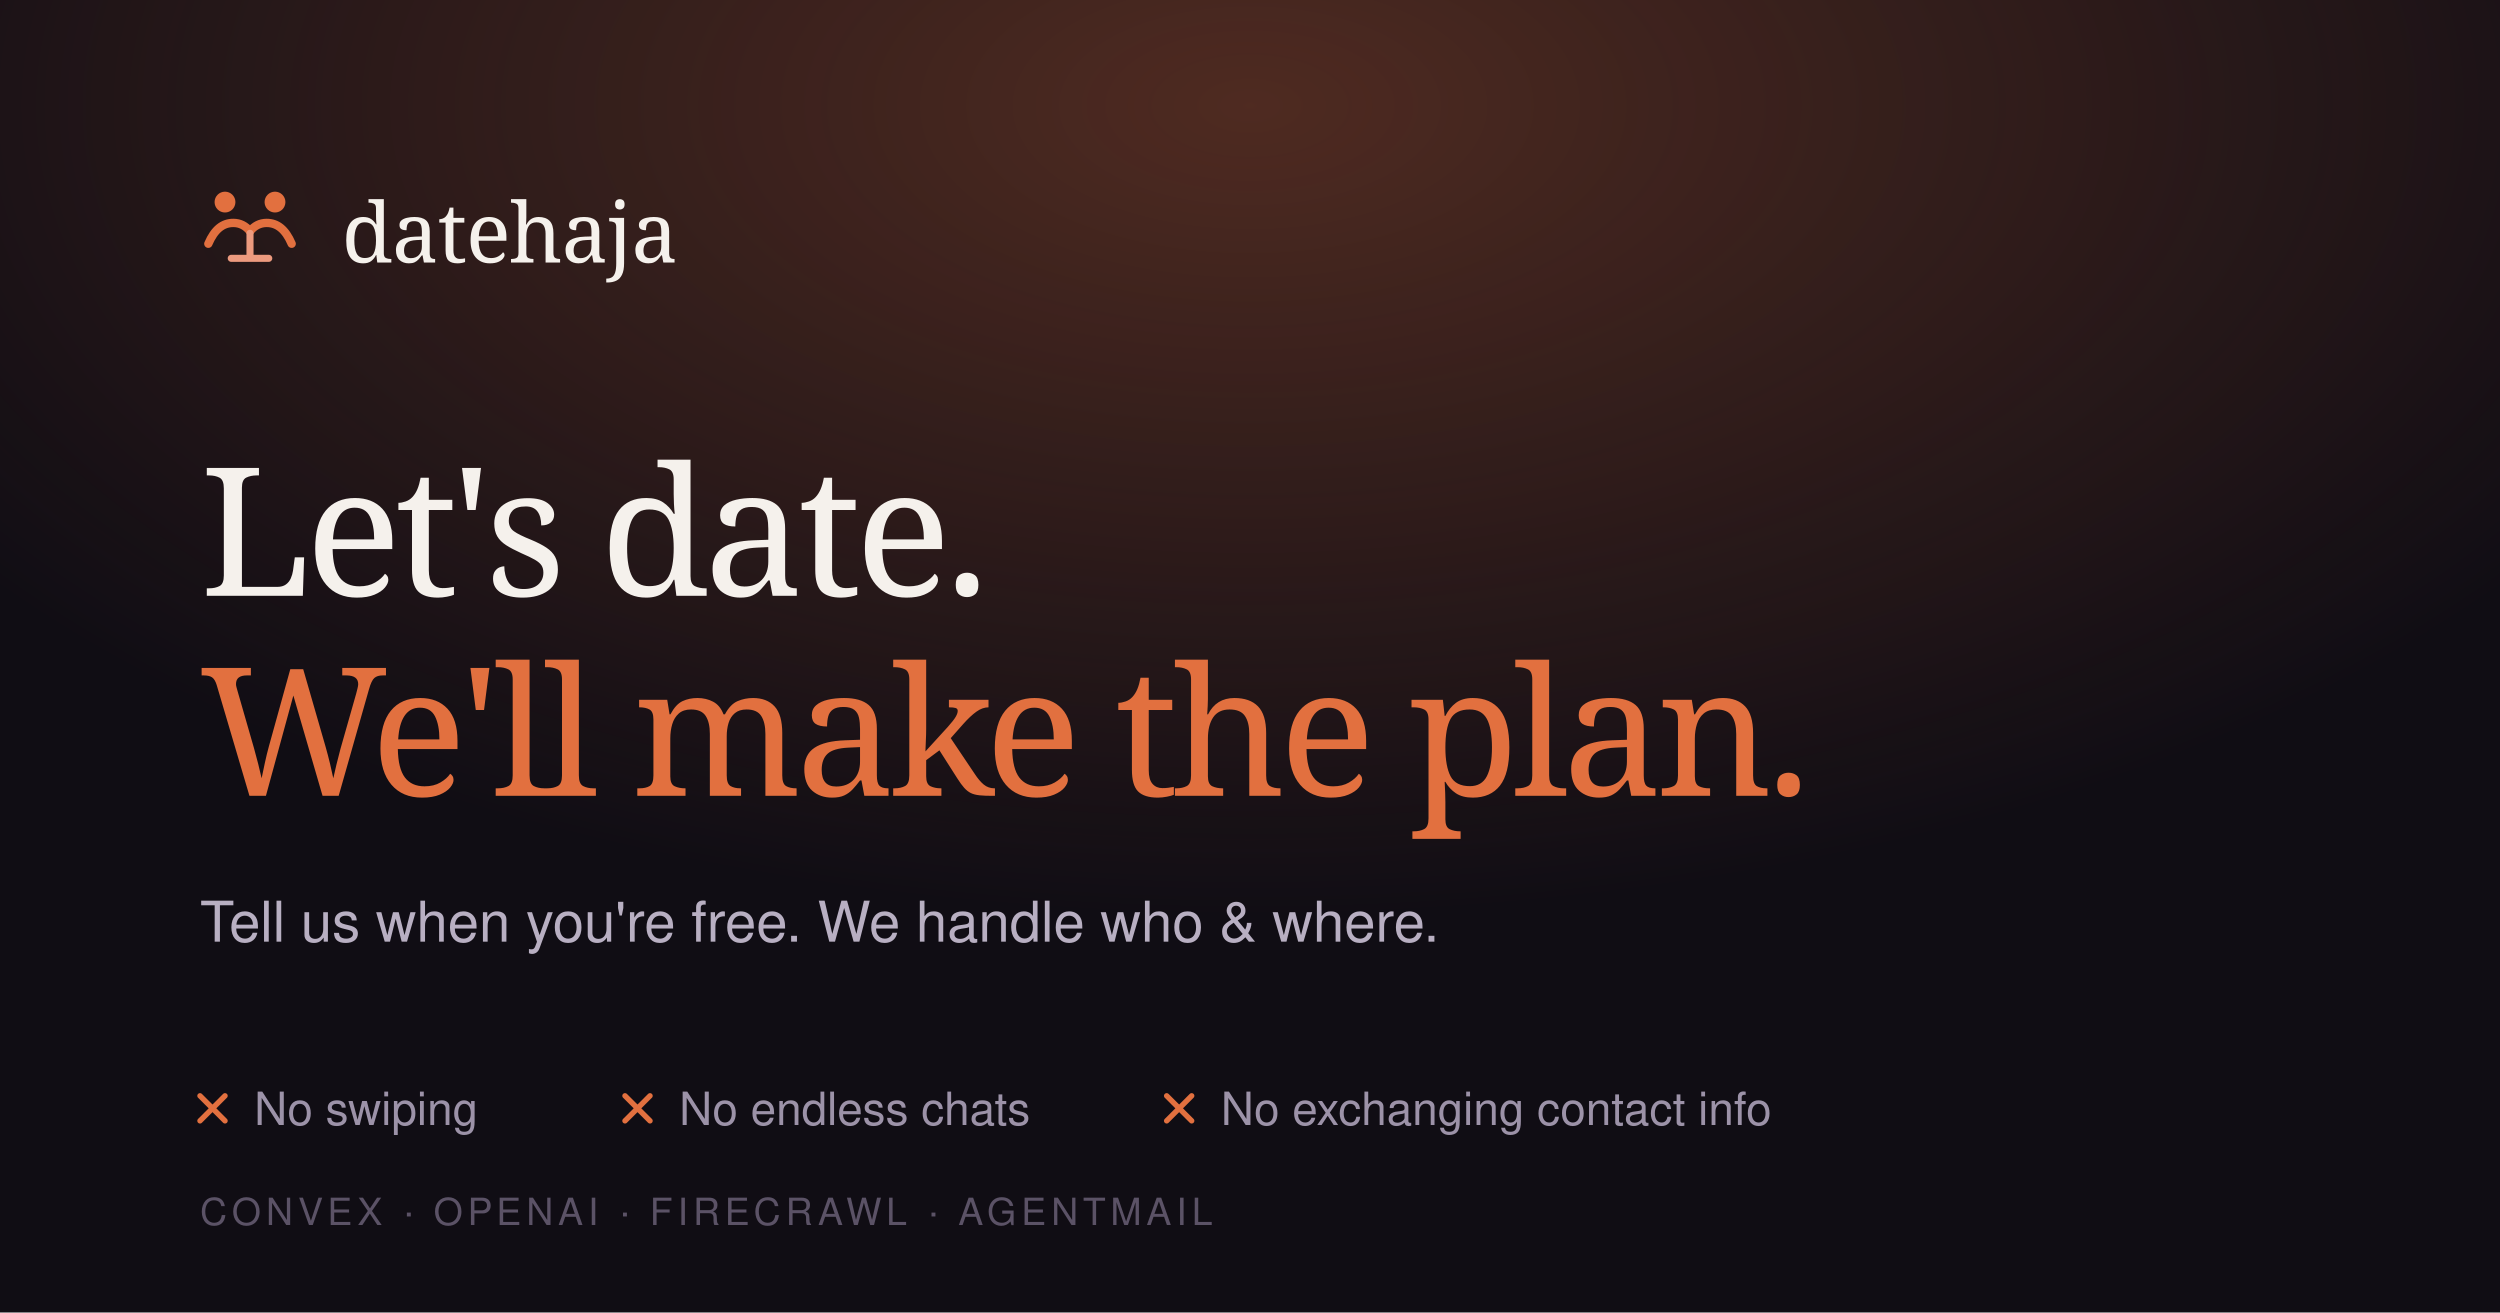
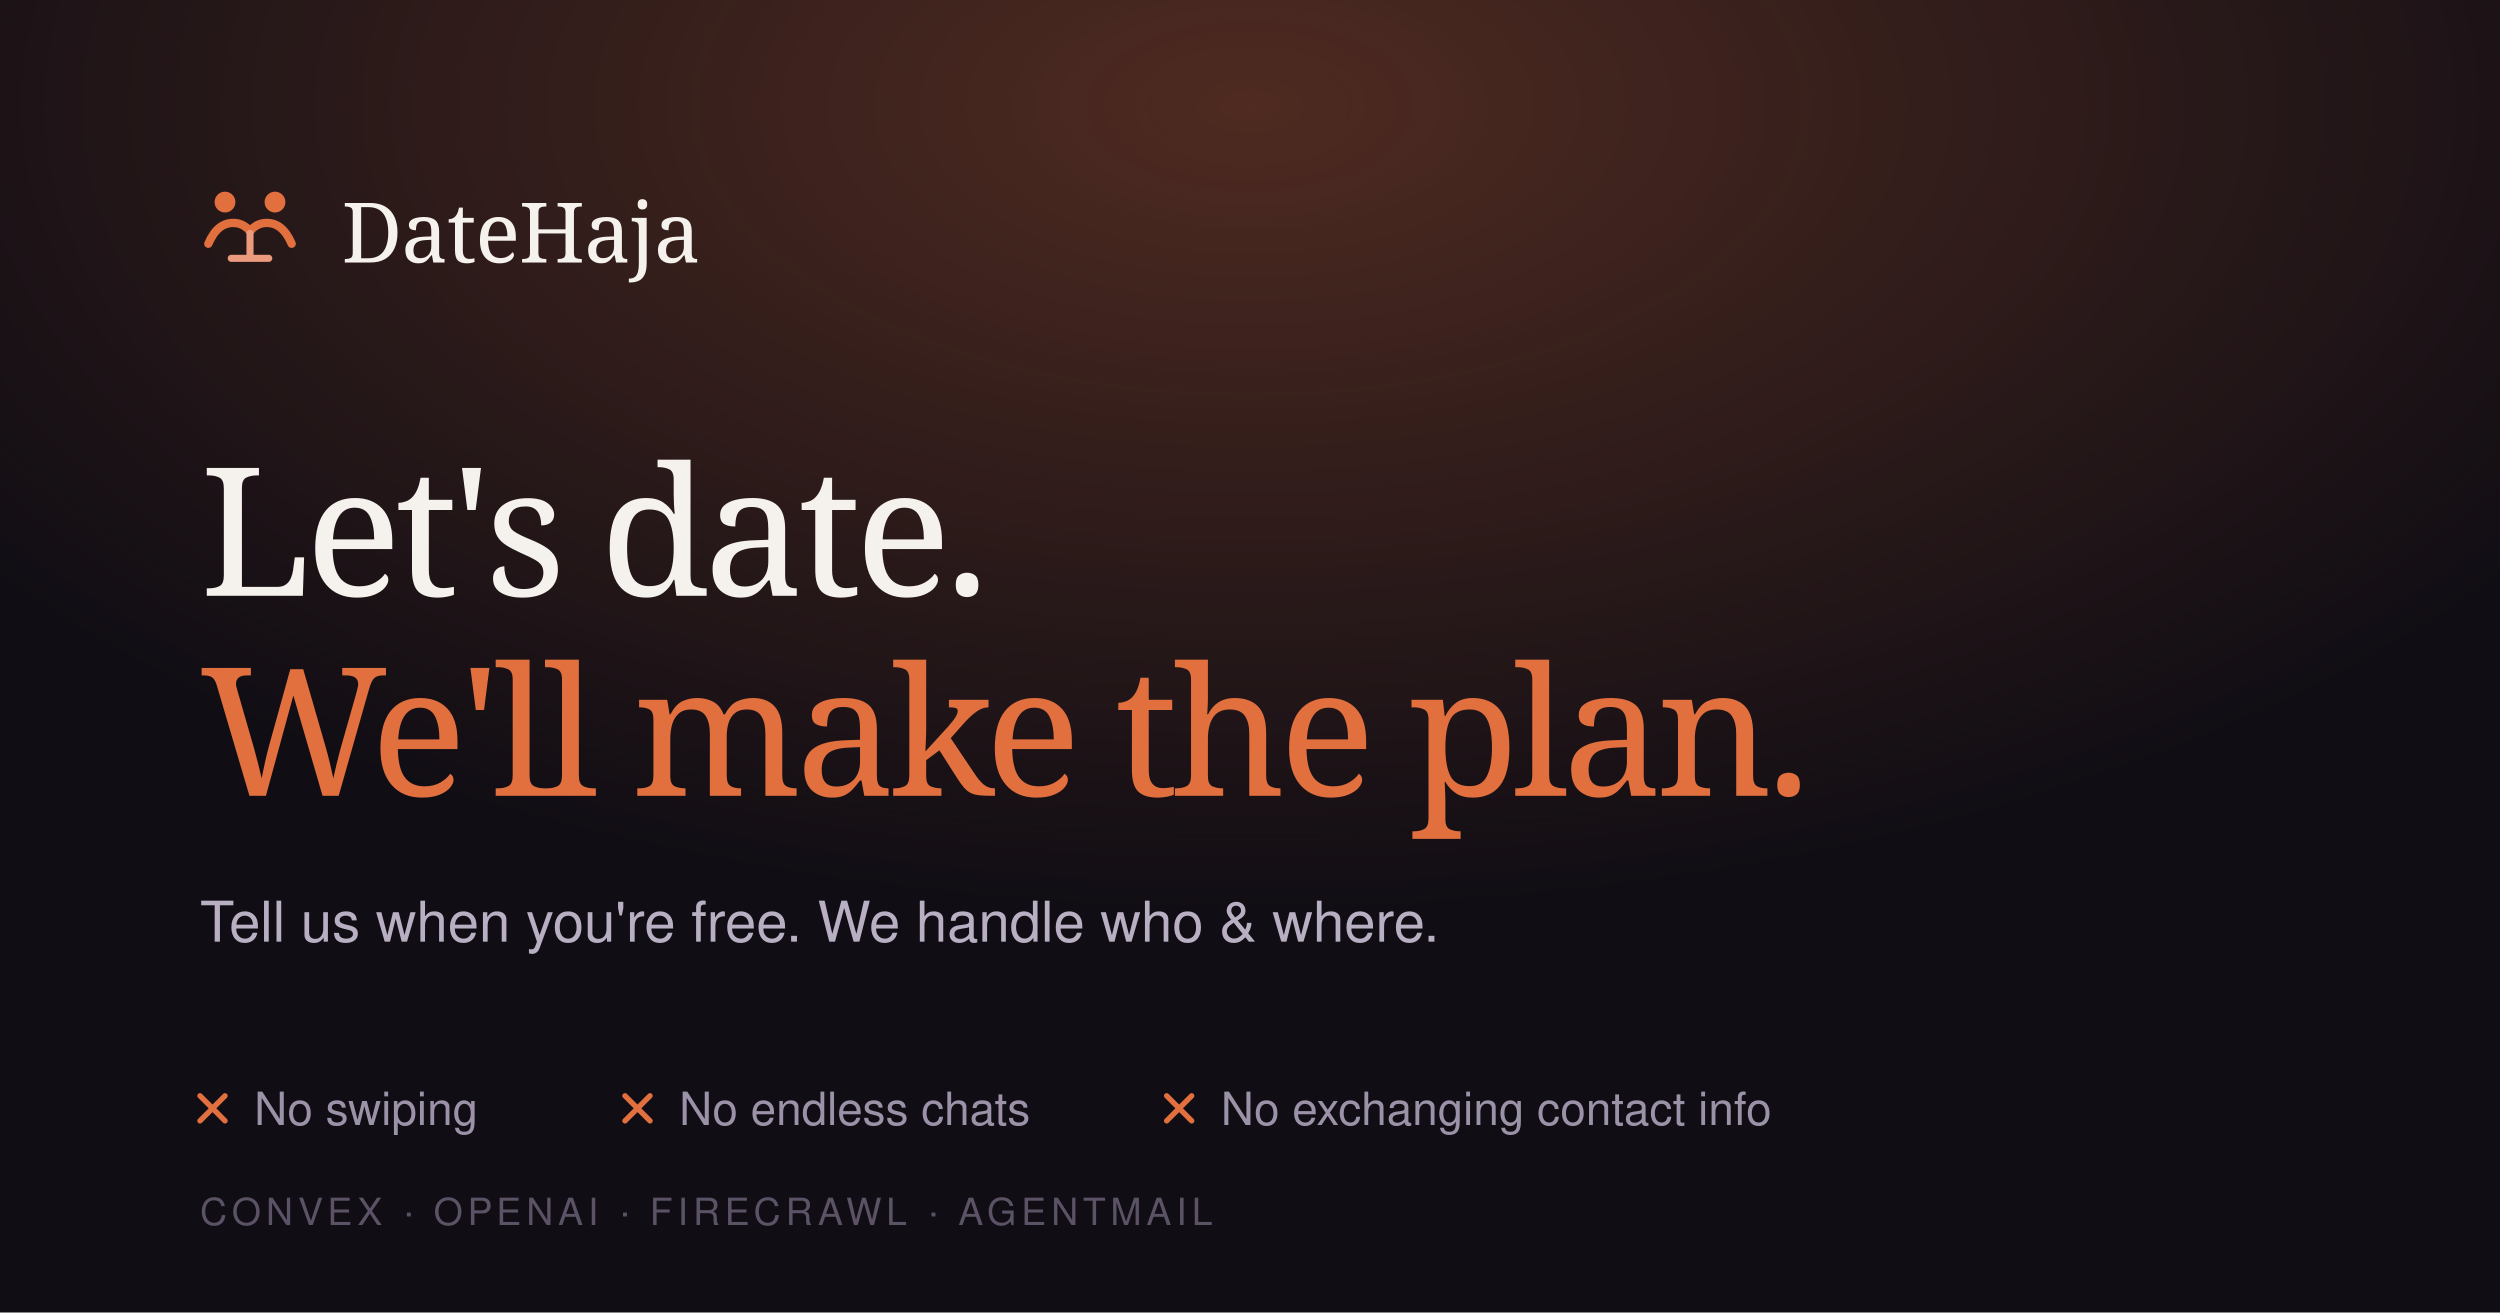
<svg xmlns="http://www.w3.org/2000/svg" width="1200" height="630" viewBox="0 0 1200 630">
  <defs>
    <radialGradient id="glow" cx="50%" cy="8%" r="62%">
      <stop offset="0%" stop-color="#e2703f" stop-opacity="0.30" />
      <stop offset="100%" stop-color="#e2703f" stop-opacity="0" />
    </radialGradient>
  </defs>
  <rect width="1200" height="630" fill="#100d14" />
  <rect width="1200" height="630" fill="url(#glow)" />
  <g transform="translate(96,84)">
    <circle cx="12" cy="13" r="5" fill="#e2703f" />
    <circle cx="36" cy="13" r="5" fill="#e2703f" />
    <path d="M4 33c3-7 7-10 12-10 3.2 0 5.9 1.4 8 4 2.1-2.6 4.8-4 8-4 5 0 9 3 12 10" fill="none" stroke="#e2703f" stroke-width="4" stroke-linecap="round" />
    <path d="M15 40h18M24 28v12" fill="none" stroke="#ec9a7e" stroke-width="3.4" stroke-linecap="round" />
  </g>
-   <text x="164" y="126" font-family="Georgia, 'Iowan Old Style', serif" font-size="40" fill="#f5f1ec" letter-spacing="-0.5">datehaja</text>
+   <text x="164" y="126" font-family="Georgia, 'Iowan Old Style', serif" font-size="40" fill="#f5f1ec" letter-spacing="-0.5">DateHaja</text>
  <text x="96" y="286" font-family="Georgia, 'Iowan Old Style', serif" font-size="86" fill="#f5f1ec" letter-spacing="-3">Let's date.</text>
  <text x="96" y="382" font-family="Georgia, 'Iowan Old Style', serif" font-size="86" fill="#e2703f" letter-spacing="-3">We'll make the plan.</text>
  <text x="96" y="452" font-family="-apple-system, 'Segoe UI', Helvetica, Arial, sans-serif" font-size="27" fill="#b8afc2">Tell us when you're free. We handle who &amp; where.</text>
  <g font-family="-apple-system, 'Segoe UI', Helvetica, Arial, sans-serif" font-size="22" fill="#9c92a8">
    <g transform="translate(96,520)">
      <path d="M0 6l12 12M12 6L0 18" stroke="#e2703f" stroke-width="2.6" stroke-linecap="round" fill="none" />
      <text x="26" y="20">No swiping</text>
    </g>
    <g transform="translate(300,520)">
      <path d="M0 6l12 12M12 6L0 18" stroke="#e2703f" stroke-width="2.6" stroke-linecap="round" fill="none" />
      <text x="26" y="20">No endless chats</text>
    </g>
    <g transform="translate(560,520)">
      <path d="M0 6l12 12M12 6L0 18" stroke="#e2703f" stroke-width="2.6" stroke-linecap="round" fill="none" />
      <text x="26" y="20">No exchanging contact info</text>
    </g>
  </g>
  <text x="96" y="588" font-family="-apple-system, 'Segoe UI', Helvetica, Arial, sans-serif" font-size="18" fill="#5b5266" letter-spacing="2.4">CONVEX · OPENAI · FIRECRAWL · AGENTMAIL</text>
</svg>
